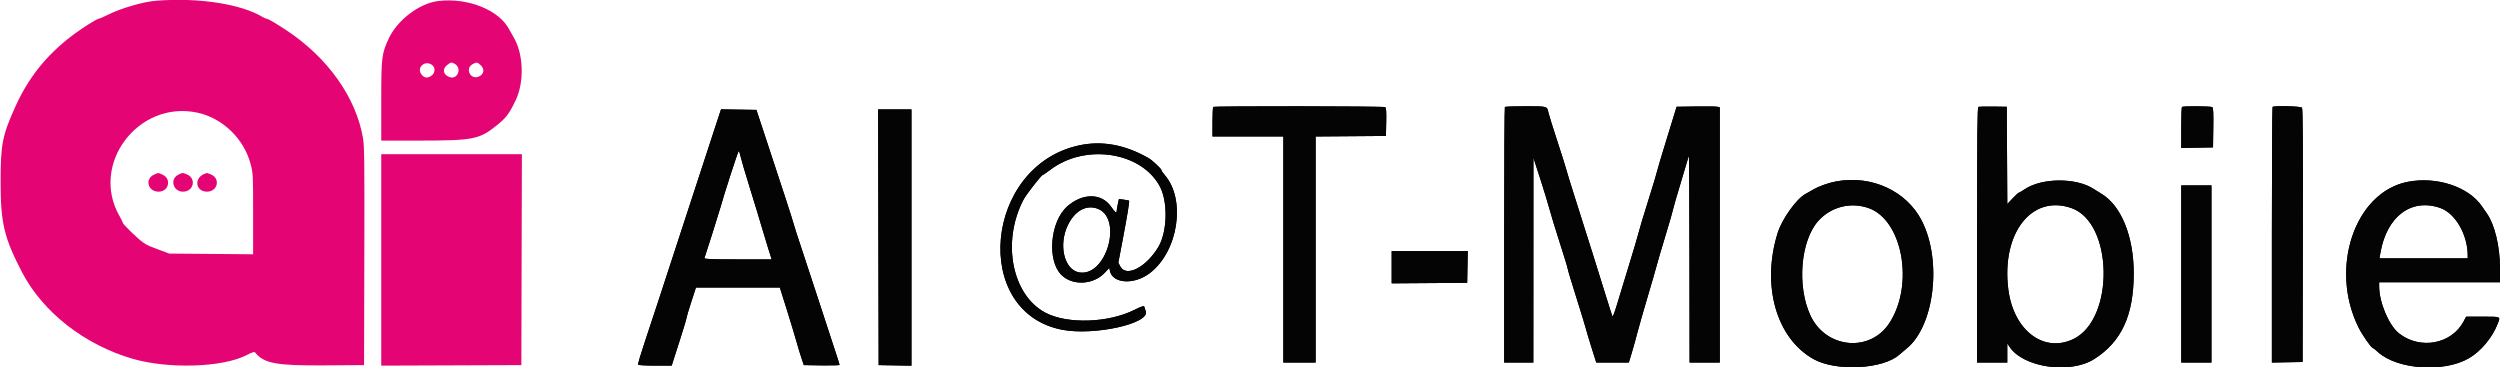
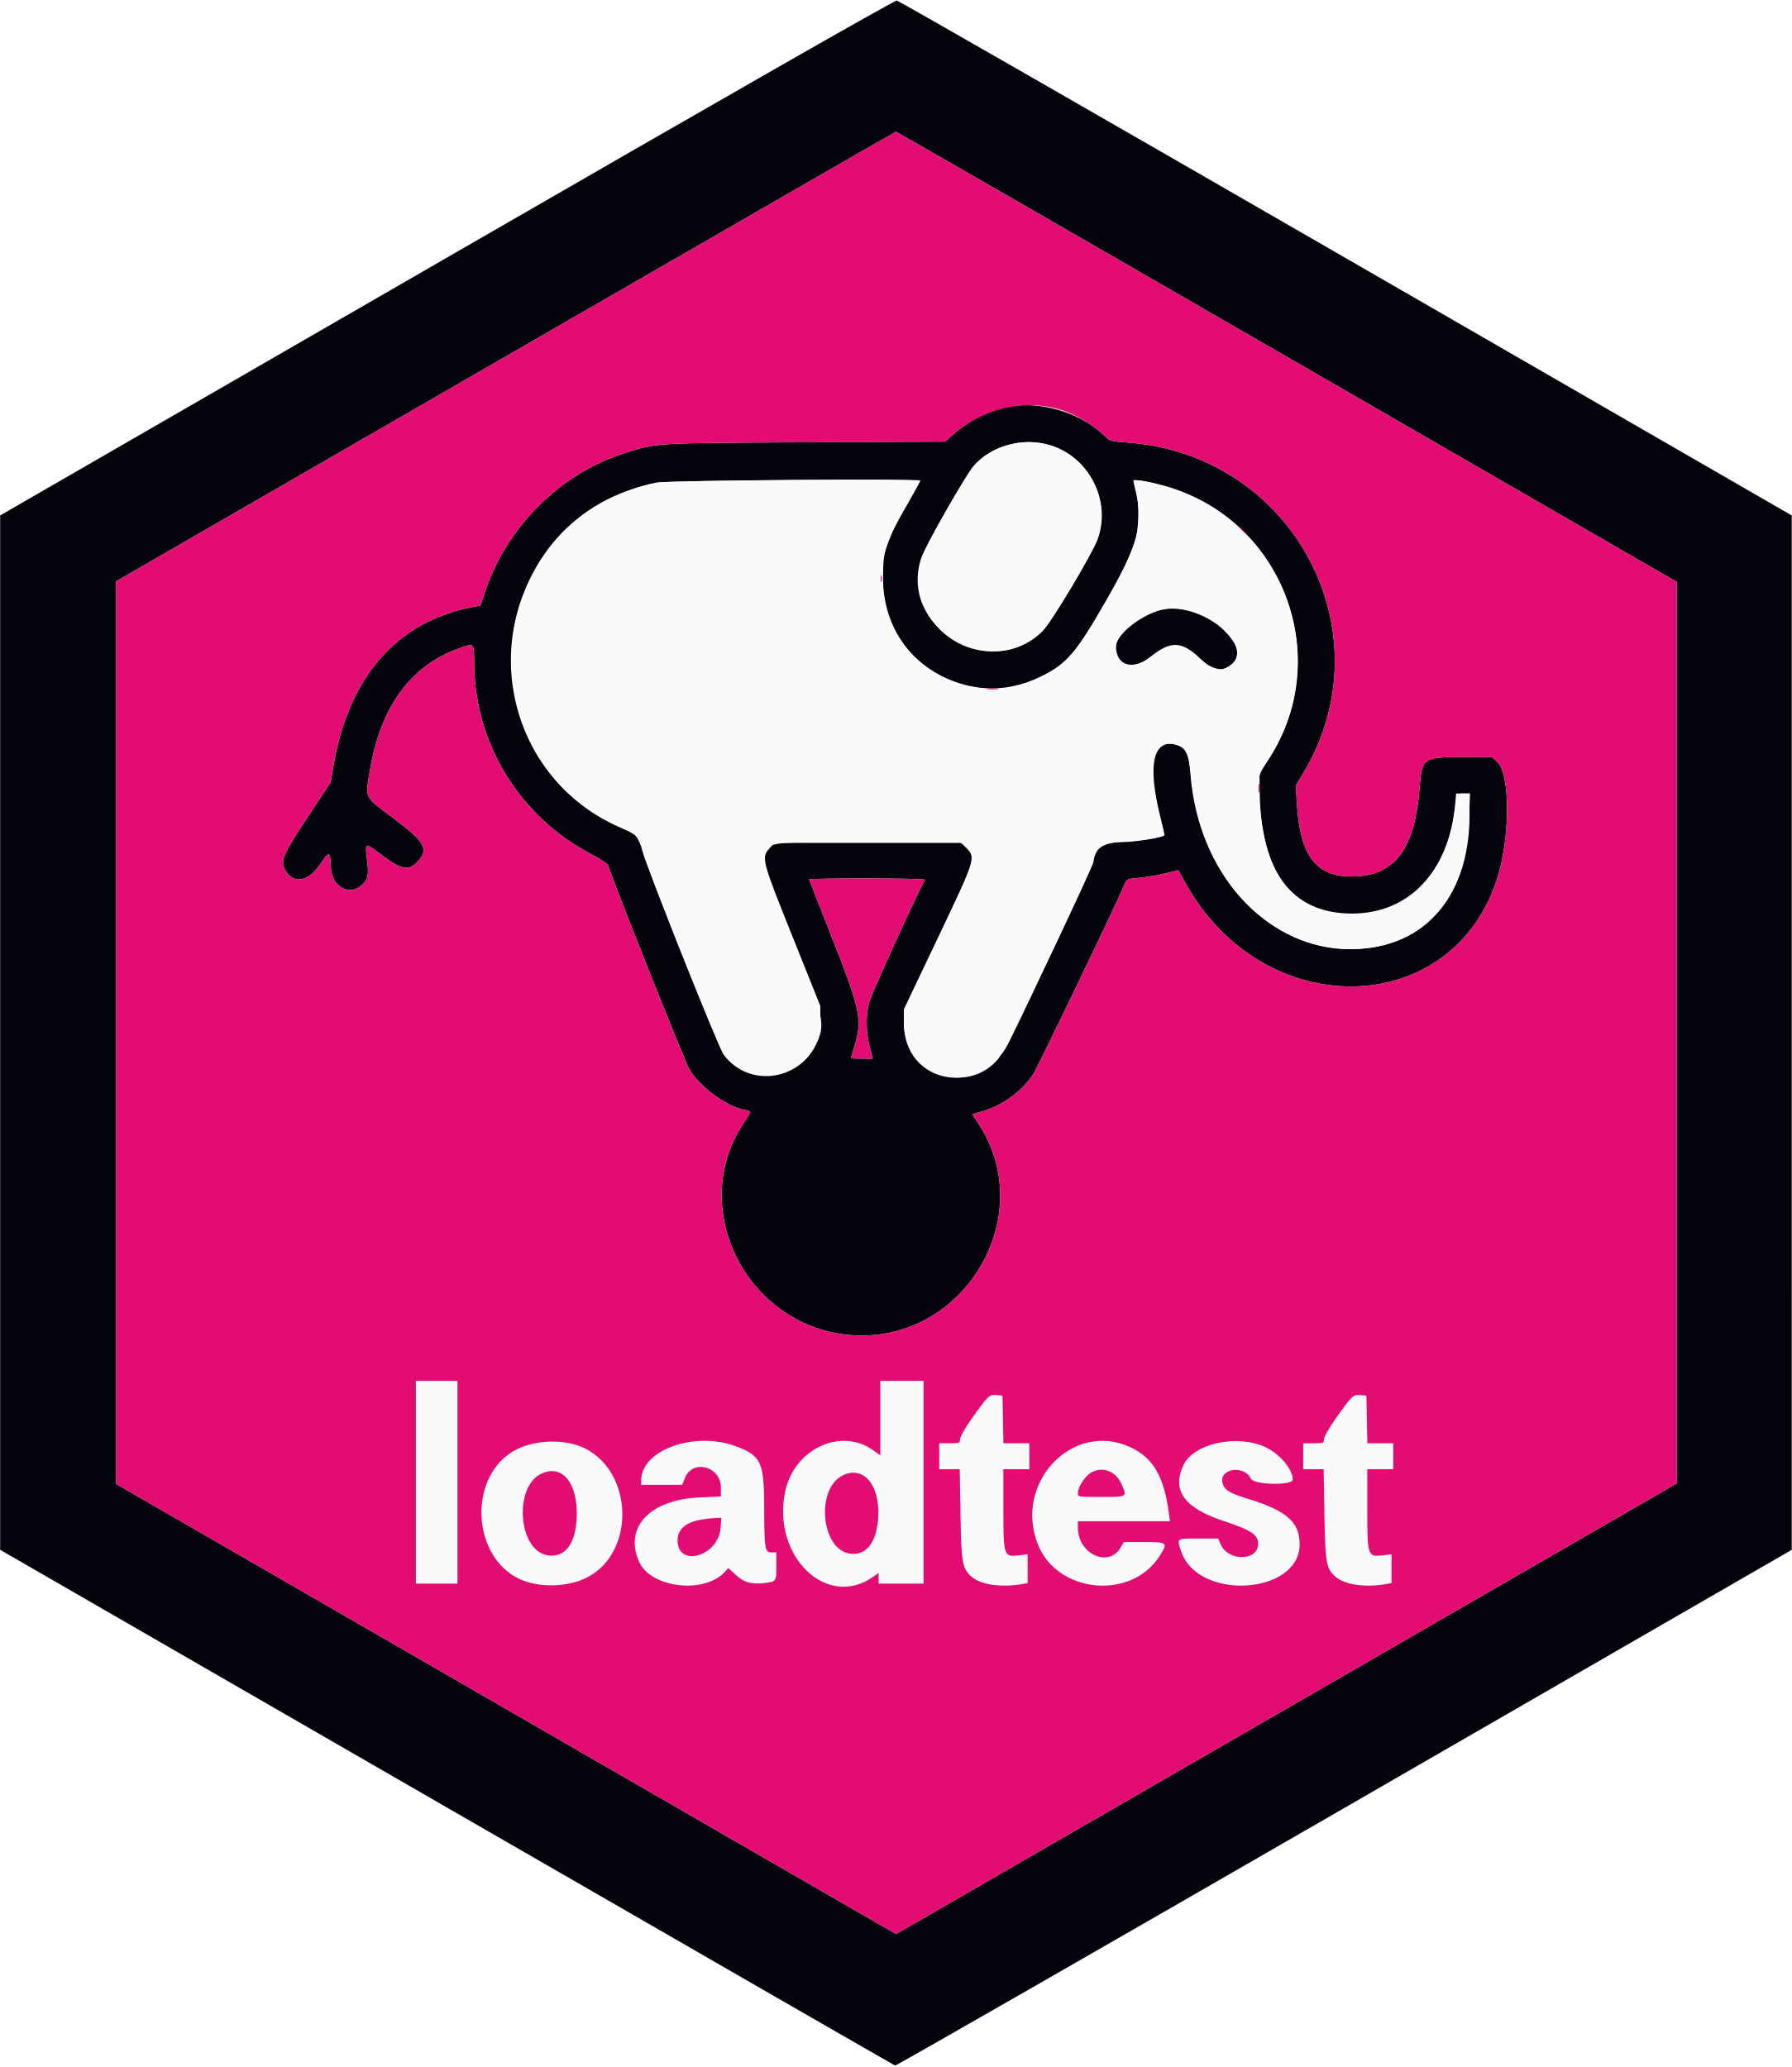
- <svg xmlns="http://www.w3.org/2000/svg" id="svg" version="1.1" width="400" height="58.68" viewBox="0, 0, 400,58.68">
+ <svg xmlns="http://www.w3.org/2000/svg" id="svg" version="1.1" width="400" height="461.509" viewBox="0, 0, 400,461.509">
  <g id="svgg">
-     <path id="path1" d="M194.111 17.111 C 194.050 17.172,194.000 18.260,194.000 19.528 L 194.000 21.833 199.667 21.833 L 205.333 21.833 205.333 39.917 L 205.333 58.000 207.917 58.000 L 210.500 58.000 210.500 39.919 L 210.500 21.838 216.125 21.794 L 221.750 21.750 221.797 19.513 C 221.832 17.835,221.790 17.242,221.630 17.141 C 221.376 16.979,194.272 16.950,194.111 17.111 M240.778 17.111 C 240.717 17.172,240.667 26.397,240.667 37.611 L 240.667 58.000 243.000 58.000 L 245.333 58.000 245.341 41.625 L 245.348 25.250 246.429 28.583 C 247.024 30.417,247.700 32.629,247.930 33.500 C 248.161 34.371,248.909 36.815,249.592 38.931 C 250.275 41.048,250.833 42.881,250.833 43.006 C 250.833 43.131,251.462 45.225,252.231 47.658 C 253.000 50.092,253.679 52.308,253.739 52.583 C 253.800 52.858,254.198 54.190,254.624 55.542 L 255.398 58.000 258.007 58.000 L 260.615 58.000 261.081 56.458 C 261.338 55.610,261.751 54.129,261.999 53.167 C 262.248 52.204,262.976 49.654,263.619 47.500 C 264.261 45.346,264.901 43.133,265.041 42.583 C 265.181 42.033,265.829 39.828,266.481 37.683 C 267.133 35.538,267.667 33.693,267.667 33.583 C 267.667 33.472,268.220 31.552,268.897 29.316 C 269.574 27.080,270.166 25.100,270.211 24.917 C 270.257 24.733,270.303 32.102,270.314 41.292 L 270.333 58.000 272.750 58.000 L 275.167 58.000 275.167 37.587 L 275.167 17.173 274.792 17.081 C 274.585 17.030,273.029 17.010,271.333 17.036 L 268.250 17.083 268.052 17.750 C 267.943 18.117,267.355 20.029,266.744 22.000 C 265.717 25.317,265.404 26.378,264.726 28.833 C 264.586 29.337,264.030 31.137,263.490 32.833 C 262.949 34.529,262.365 36.479,262.192 37.167 C 262.019 37.854,261.309 40.254,260.614 42.500 C 259.920 44.746,259.069 47.540,258.724 48.709 C 258.379 49.877,258.050 50.740,257.993 50.625 C 257.936 50.510,257.531 49.254,257.094 47.833 C 255.964 44.168,253.705 36.988,252.085 31.917 C 251.324 29.533,250.653 27.358,250.593 27.083 C 250.534 26.808,249.895 24.783,249.173 22.583 C 248.451 20.383,247.808 18.321,247.744 18.000 C 247.543 16.989,247.583 17.000,244.091 17.000 C 242.330 17.000,240.839 17.050,240.778 17.111 M316.542 17.108 C 316.377 17.176,316.333 21.432,316.333 37.597 L 316.333 58.000 318.750 58.000 L 321.167 58.000 321.167 56.475 L 321.167 54.951 321.546 55.517 C 323.762 58.822,331.241 59.887,335.082 57.445 C 339.428 54.682,341.373 50.491,341.399 43.833 C 341.423 37.858,339.406 32.881,336.188 30.978 C 335.855 30.781,335.321 30.447,335.000 30.237 C 332.217 28.408,326.705 28.429,323.956 30.280 C 323.503 30.584,323.077 30.833,323.007 30.833 C 322.938 30.833,322.497 31.241,322.026 31.738 L 321.170 32.643 321.127 24.863 L 321.083 17.083 318.917 17.052 C 317.725 17.035,316.656 17.060,316.542 17.108 M349.111 17.111 C 349.050 17.172,349.000 18.674,349.000 20.449 L 349.000 23.675 351.542 23.629 L 354.083 23.583 354.129 20.429 C 354.164 18.017,354.124 17.243,353.962 17.140 C 353.708 16.978,349.270 16.952,349.111 17.111 M363.611 17.111 C 363.550 17.172,363.500 26.399,363.500 37.616 L 363.500 58.009 365.958 57.963 L 368.417 57.917 368.459 37.685 C 368.490 22.872,368.451 17.392,368.314 17.226 C 368.115 16.987,363.840 16.882,363.611 17.111 M114.089 21.371 C 112.648 25.755,110.651 31.864,108.570 38.250 C 105.677 47.127,104.239 51.508,103.134 54.806 C 102.509 56.670,102.041 58.264,102.092 58.348 C 102.144 58.432,103.376 58.500,104.830 58.500 L 107.474 58.500 107.643 57.958 C 107.736 57.660,108.267 56.002,108.823 54.272 C 109.379 52.543,109.833 51.026,109.833 50.902 C 109.833 50.778,110.175 49.624,110.593 48.338 L 111.353 46.000 118.062 46.000 L 124.770 46.000 125.861 49.458 C 126.460 51.360,127.150 53.635,127.394 54.514 C 127.637 55.392,128.011 56.629,128.225 57.264 L 128.614 58.417 131.474 58.462 C 133.046 58.487,134.334 58.450,134.334 58.379 C 134.334 58.308,133.884 56.900,133.334 55.250 C 132.784 53.600,131.691 50.262,130.905 47.833 C 130.119 45.404,128.948 41.842,128.302 39.917 C 127.656 37.992,127.052 36.117,126.960 35.750 C 126.796 35.098,125.502 31.120,122.514 22.083 L 121.026 17.583 118.195 17.538 L 115.364 17.492 114.089 21.371 M140.541 37.958 L 140.583 58.417 143.208 58.463 L 145.833 58.508 145.833 38.004 L 145.833 17.500 143.166 17.500 L 140.499 17.500 140.541 37.958 M172.667 23.259 C 157.479 26.519,155.338 49.966,169.972 52.766 C 175.043 53.736,183.952 51.779,183.325 49.833 C 183.222 49.512,183.108 49.155,183.073 49.038 C 183.027 48.891,182.558 49.052,181.529 49.569 C 177.330 51.678,170.759 51.888,167.253 50.024 C 161.894 47.176,160.248 38.662,163.758 31.949 C 164.189 31.125,166.622 28.000,166.832 28.000 C 166.897 28.000,167.454 27.619,168.069 27.153 C 173.662 22.919,182.624 24.290,185.576 29.831 C 186.892 32.300,186.778 37.088,185.346 39.498 C 183.408 42.760,180.206 44.414,179.258 42.642 L 178.932 42.034 179.623 38.392 C 180.407 34.256,180.745 32.185,180.649 32.103 C 180.613 32.072,180.233 32.001,179.804 31.945 L 179.026 31.843 178.846 32.680 C 178.747 33.140,178.667 33.625,178.667 33.758 C 178.667 34.196,178.426 34.009,177.768 33.061 C 176.251 30.877,173.222 30.858,170.769 33.018 C 168.016 35.441,167.483 41.659,169.828 43.991 C 171.609 45.763,174.973 45.582,176.784 43.617 L 177.480 42.863 177.585 43.340 C 178.038 45.402,181.472 45.601,183.959 43.709 C 188.533 40.229,189.791 31.900,186.333 27.977 C 186.061 27.669,185.837 27.330,185.836 27.224 C 185.833 27.011,184.346 25.624,183.766 25.293 C 180.004 23.146,176.331 22.473,172.667 23.259 M118.493 25.041 C 118.596 25.522,119.266 27.791,119.980 30.083 C 120.695 32.375,121.517 35.075,121.805 36.083 C 122.094 37.092,122.587 38.723,122.900 39.708 L 123.470 41.500 118.050 41.500 C 113.785 41.500,112.647 41.456,112.708 41.292 C 112.935 40.678,115.013 34.103,115.250 33.250 C 115.879 30.990,118.089 24.167,118.194 24.167 C 118.255 24.167,118.390 24.560,118.493 25.041 M293.873 29.008 C 292.627 29.230,291.042 29.786,290.167 30.308 C 289.754 30.554,289.199 30.866,288.932 31.002 C 287.479 31.745,285.127 35.019,284.422 37.280 C 281.804 45.675,284.211 54.126,290.167 57.456 C 293.786 59.479,301.349 59.077,303.918 56.723 C 304.103 56.555,304.603 56.136,305.029 55.792 C 309.512 52.183,310.765 41.706,307.480 35.310 C 305.046 30.572,299.501 28.004,293.873 29.008 M385.250 29.091 C 376.756 30.740,372.644 42.929,377.379 52.417 C 377.985 53.630,379.404 55.663,379.650 55.669 C 379.705 55.670,380.087 55.977,380.500 56.350 C 383.588 59.142,391.037 59.642,395.016 57.323 C 396.994 56.170,398.800 53.987,399.669 51.700 C 400.078 50.623,400.183 50.667,397.180 50.667 L 394.583 50.667 394.181 51.424 C 392.244 55.075,387.205 56.004,383.831 53.332 C 382.219 52.055,380.667 48.380,380.667 45.840 L 380.667 45.167 390.333 45.167 L 400.000 45.167 400.000 42.923 C 400.000 39.475,399.158 35.949,397.908 34.167 C 397.683 33.846,397.320 33.321,397.100 33.000 C 394.967 29.876,389.869 28.194,385.250 29.091 M349.000 43.833 L 349.000 58.000 351.417 58.000 L 353.833 58.000 353.833 43.833 L 353.833 29.667 351.417 29.667 L 349.000 29.667 349.000 43.833 M298.917 33.270 C 304.403 35.128,306.315 45.535,302.302 51.692 C 299.201 56.450,292.151 55.779,289.677 50.491 C 287.479 45.793,288.088 38.487,290.940 35.329 C 292.956 33.098,296.051 32.299,298.917 33.270 M331.459 33.302 C 338.149 35.672,338.344 51.106,331.724 54.258 C 326.955 56.529,322.149 52.836,321.326 46.269 C 320.202 37.294,325.085 31.045,331.459 33.302 M390.417 33.266 C 392.845 34.103,394.831 37.525,394.833 40.875 L 394.833 41.333 387.773 41.333 L 380.712 41.333 380.864 40.458 C 381.877 34.620,385.792 31.673,390.417 33.266 M175.517 33.356 C 179.730 34.768,177.074 44.328,172.674 43.585 C 170.272 43.179,169.318 39.191,170.862 36.012 C 171.957 33.761,173.720 32.755,175.517 33.356 M222.667 42.752 L 222.667 45.337 228.708 45.294 L 234.750 45.250 234.796 42.708 L 234.842 40.167 228.754 40.167 L 222.667 40.167 222.667 42.752 " stroke="none" fill="#040404" fill-rule="evenodd" />
-     <path id="path0" d="M25.000 0.117 C 22.851 0.286,19.350 1.314,17.116 2.432 C 16.492 2.745,15.888 3.000,15.773 3.000 C 15.659 3.000,14.896 3.425,14.078 3.944 C 8.588 7.427,4.926 11.562,2.444 17.083 C 0.363 21.714,0.097 23.083,0.097 29.167 C 0.097 35.691,0.664 38.068,3.539 43.583 C 6.867 49.967,13.557 55.192,21.248 57.413 C 26.941 59.057,35.547 58.794,39.371 56.858 C 40.467 56.303,40.688 56.242,40.858 56.446 C 42.275 58.153,44.237 58.513,51.868 58.460 L 58.250 58.417 58.293 41.000 C 58.330 25.894,58.302 23.384,58.078 22.083 C 56.959 15.583,52.449 9.230,45.852 4.860 C 44.442 3.926,43.092 3.116,42.852 3.061 C 42.613 3.006,42.267 2.869,42.083 2.757 C 38.606 0.636,31.796 -0.417,25.000 0.117 M70.088 0.168 C 67.050 0.547,63.506 3.268,62.148 6.265 C 61.065 8.653,61.000 9.216,61.000 16.193 L 61.000 22.500 66.875 22.495 C 75.818 22.489,76.666 22.323,79.522 20.025 C 81.000 18.836,81.456 18.228,82.506 16.047 C 83.907 13.136,83.770 8.635,82.199 6.000 C 81.953 5.587,81.649 5.044,81.523 4.793 C 79.928 1.620,74.863 -0.428,70.088 0.168 M69.208 10.462 C 69.718 10.909,69.590 11.784,68.959 12.167 C 68.345 12.541,67.890 12.472,67.462 11.941 C 66.536 10.792,68.088 9.479,69.208 10.462 M72.719 10.192 C 73.984 10.857,73.226 12.831,71.899 12.327 C 70.903 11.948,70.728 11.092,71.513 10.431 C 72.091 9.945,72.207 9.922,72.719 10.192 M76.892 10.409 C 77.588 11.053,77.456 11.894,76.603 12.253 C 75.262 12.817,74.349 10.954,75.627 10.261 C 76.251 9.922,76.384 9.938,76.892 10.409 M31.583 18.023 C 35.585 18.880,39.002 22.162,40.080 26.184 C 40.494 27.730,40.499 27.833,40.500 34.219 L 40.500 40.687 33.792 40.629 L 27.083 40.571 25.917 40.141 C 23.875 39.389,23.597 39.266,22.917 38.809 C 22.154 38.298,19.667 35.903,19.667 35.680 C 19.667 35.599,19.406 35.071,19.087 34.507 C 14.401 26.217,22.145 16.003,31.583 18.023 M61.000 41.585 L 61.000 58.502 72.208 58.460 L 83.417 58.417 83.459 41.542 L 83.502 24.667 72.251 24.667 L 61.000 24.667 61.000 41.585 M24.672 27.930 C 23.114 28.606,23.642 30.667,25.374 30.667 C 27.040 30.667,27.488 28.563,25.958 27.923 C 25.236 27.622,25.386 27.621,24.672 27.930 M28.549 27.938 C 27.127 28.639,27.676 30.667,29.287 30.667 C 30.986 30.667,31.462 28.552,29.909 27.903 C 29.215 27.613,29.207 27.613,28.549 27.938 M32.833 27.775 C 30.995 28.381,31.222 30.667,33.120 30.667 C 34.837 30.667,35.311 28.558,33.742 27.903 C 33.431 27.773,33.156 27.673,33.130 27.680 C 33.104 27.687,32.971 27.730,32.833 27.775 " stroke="none" fill="#e40474" fill-rule="evenodd" />
-     <path id="path1" d="M194.111 17.111 C 194.050 17.172,194.000 18.260,194.000 19.528 L 194.000 21.833 199.667 21.833 L 205.333 21.833 205.333 39.917 L 205.333 58.000 207.917 58.000 L 210.500 58.000 210.500 39.919 L 210.500 21.838 216.125 21.794 L 221.750 21.750 221.797 19.513 C 221.832 17.835,221.790 17.242,221.630 17.141 C 221.376 16.979,194.272 16.950,194.111 17.111 M240.778 17.111 C 240.717 17.172,240.667 26.397,240.667 37.611 L 240.667 58.000 243.000 58.000 L 245.333 58.000 245.341 41.625 L 245.348 25.250 246.429 28.583 C 247.024 30.417,247.700 32.629,247.930 33.500 C 248.161 34.371,248.909 36.815,249.592 38.931 C 250.275 41.048,250.833 42.881,250.833 43.006 C 250.833 43.131,251.462 45.225,252.231 47.658 C 253.000 50.092,253.679 52.308,253.739 52.583 C 253.800 52.858,254.198 54.190,254.624 55.542 L 255.398 58.000 258.007 58.000 L 260.615 58.000 261.081 56.458 C 261.338 55.610,261.751 54.129,261.999 53.167 C 262.248 52.204,262.976 49.654,263.619 47.500 C 264.261 45.346,264.901 43.133,265.041 42.583 C 265.181 42.033,265.829 39.828,266.481 37.683 C 267.133 35.538,267.667 33.693,267.667 33.583 C 267.667 33.472,268.220 31.552,268.897 29.316 C 269.574 27.080,270.166 25.100,270.211 24.917 C 270.257 24.733,270.303 32.102,270.314 41.292 L 270.333 58.000 272.750 58.000 L 275.167 58.000 275.167 37.587 L 275.167 17.173 274.792 17.081 C 274.585 17.030,273.029 17.010,271.333 17.036 L 268.250 17.083 268.052 17.750 C 267.943 18.117,267.355 20.029,266.744 22.000 C 265.717 25.317,265.404 26.378,264.726 28.833 C 264.586 29.337,264.030 31.137,263.490 32.833 C 262.949 34.529,262.365 36.479,262.192 37.167 C 262.019 37.854,261.309 40.254,260.614 42.500 C 259.920 44.746,259.069 47.540,258.724 48.709 C 258.379 49.877,258.050 50.740,257.993 50.625 C 257.936 50.510,257.531 49.254,257.094 47.833 C 255.964 44.168,253.705 36.988,252.085 31.917 C 251.324 29.533,250.653 27.358,250.593 27.083 C 250.534 26.808,249.895 24.783,249.173 22.583 C 248.451 20.383,247.808 18.321,247.744 18.000 C 247.543 16.989,247.583 17.000,244.091 17.000 C 242.330 17.000,240.839 17.050,240.778 17.111 M316.542 17.108 C 316.377 17.176,316.333 21.432,316.333 37.597 L 316.333 58.000 318.750 58.000 L 321.167 58.000 321.167 56.475 L 321.167 54.951 321.546 55.517 C 323.762 58.822,331.241 59.887,335.082 57.445 C 339.428 54.682,341.373 50.491,341.399 43.833 C 341.423 37.858,339.406 32.881,336.188 30.978 C 335.855 30.781,335.321 30.447,335.000 30.237 C 332.217 28.408,326.705 28.429,323.956 30.280 C 323.503 30.584,323.077 30.833,323.007 30.833 C 322.938 30.833,322.497 31.241,322.026 31.738 L 321.170 32.643 321.127 24.863 L 321.083 17.083 318.917 17.052 C 317.725 17.035,316.656 17.060,316.542 17.108 M349.111 17.111 C 349.050 17.172,349.000 18.674,349.000 20.449 L 349.000 23.675 351.542 23.629 L 354.083 23.583 354.129 20.429 C 354.164 18.017,354.124 17.243,353.962 17.140 C 353.708 16.978,349.270 16.952,349.111 17.111 M363.611 17.111 C 363.550 17.172,363.500 26.399,363.500 37.616 L 363.500 58.009 365.958 57.963 L 368.417 57.917 368.459 37.685 C 368.490 22.872,368.451 17.392,368.314 17.226 C 368.115 16.987,363.840 16.882,363.611 17.111 M114.089 21.371 C 112.648 25.755,110.651 31.864,108.570 38.250 C 105.677 47.127,104.239 51.508,103.134 54.806 C 102.509 56.670,102.041 58.264,102.092 58.348 C 102.144 58.432,103.376 58.500,104.830 58.500 L 107.474 58.500 107.643 57.958 C 107.736 57.660,108.267 56.002,108.823 54.272 C 109.379 52.543,109.833 51.026,109.833 50.902 C 109.833 50.778,110.175 49.624,110.593 48.338 L 111.353 46.000 118.062 46.000 L 124.770 46.000 125.861 49.458 C 126.460 51.360,127.150 53.635,127.394 54.514 C 127.637 55.392,128.011 56.629,128.225 57.264 L 128.614 58.417 131.474 58.462 C 133.046 58.487,134.334 58.450,134.334 58.379 C 134.334 58.308,133.884 56.900,133.334 55.250 C 132.784 53.600,131.691 50.262,130.905 47.833 C 130.119 45.404,128.948 41.842,128.302 39.917 C 127.656 37.992,127.052 36.117,126.960 35.750 C 126.796 35.098,125.502 31.120,122.514 22.083 L 121.026 17.583 118.195 17.538 L 115.364 17.492 114.089 21.371 M140.541 37.958 L 140.583 58.417 143.208 58.463 L 145.833 58.508 145.833 38.004 L 145.833 17.500 143.166 17.500 L 140.499 17.500 140.541 37.958 M172.667 23.259 C 157.479 26.519,155.338 49.966,169.972 52.766 C 175.043 53.736,183.952 51.779,183.325 49.833 C 183.222 49.512,183.108 49.155,183.073 49.038 C 183.027 48.891,182.558 49.052,181.529 49.569 C 177.330 51.678,170.759 51.888,167.253 50.024 C 161.894 47.176,160.248 38.662,163.758 31.949 C 164.189 31.125,166.622 28.000,166.832 28.000 C 166.897 28.000,167.454 27.619,168.069 27.153 C 173.662 22.919,182.624 24.290,185.576 29.831 C 186.892 32.300,186.778 37.088,185.346 39.498 C 183.408 42.760,180.206 44.414,179.258 42.642 L 178.932 42.034 179.623 38.392 C 180.407 34.256,180.745 32.185,180.649 32.103 C 180.613 32.072,180.233 32.001,179.804 31.945 L 179.026 31.843 178.846 32.680 C 178.747 33.140,178.667 33.625,178.667 33.758 C 178.667 34.196,178.426 34.009,177.768 33.061 C 176.251 30.877,173.222 30.858,170.769 33.018 C 168.016 35.441,167.483 41.659,169.828 43.991 C 171.609 45.763,174.973 45.582,176.784 43.617 L 177.480 42.863 177.585 43.340 C 178.038 45.402,181.472 45.601,183.959 43.709 C 188.533 40.229,189.791 31.900,186.333 27.977 C 186.061 27.669,185.837 27.330,185.836 27.224 C 185.833 27.011,184.346 25.624,183.766 25.293 C 180.004 23.146,176.331 22.473,172.667 23.259 M118.493 25.041 C 118.596 25.522,119.266 27.791,119.980 30.083 C 120.695 32.375,121.517 35.075,121.805 36.083 C 122.094 37.092,122.587 38.723,122.900 39.708 L 123.470 41.500 118.050 41.500 C 113.785 41.500,112.647 41.456,112.708 41.292 C 112.935 40.678,115.013 34.103,115.250 33.250 C 115.879 30.990,118.089 24.167,118.194 24.167 C 118.255 24.167,118.390 24.560,118.493 25.041 M293.873 29.008 C 292.627 29.230,291.042 29.786,290.167 30.308 C 289.754 30.554,289.199 30.866,288.932 31.002 C 287.479 31.745,285.127 35.019,284.422 37.280 C 281.804 45.675,284.211 54.126,290.167 57.456 C 293.786 59.479,301.349 59.077,303.918 56.723 C 304.103 56.555,304.603 56.136,305.029 55.792 C 309.512 52.183,310.765 41.706,307.480 35.310 C 305.046 30.572,299.501 28.004,293.873 29.008 M385.250 29.091 C 376.756 30.740,372.644 42.929,377.379 52.417 C 377.985 53.630,379.404 55.663,379.650 55.669 C 379.705 55.670,380.087 55.977,380.500 56.350 C 383.588 59.142,391.037 59.642,395.016 57.323 C 396.994 56.170,398.800 53.987,399.669 51.700 C 400.078 50.623,400.183 50.667,397.180 50.667 L 394.583 50.667 394.181 51.424 C 392.244 55.075,387.205 56.004,383.831 53.332 C 382.219 52.055,380.667 48.380,380.667 45.840 L 380.667 45.167 390.333 45.167 L 400.000 45.167 400.000 42.923 C 400.000 39.475,399.158 35.949,397.908 34.167 C 397.683 33.846,397.320 33.321,397.100 33.000 C 394.967 29.876,389.869 28.194,385.250 29.091 M349.000 43.833 L 349.000 58.000 351.417 58.000 L 353.833 58.000 353.833 43.833 L 353.833 29.667 351.417 29.667 L 349.000 29.667 349.000 43.833 M298.917 33.270 C 304.403 35.128,306.315 45.535,302.302 51.692 C 299.201 56.450,292.151 55.779,289.677 50.491 C 287.479 45.793,288.088 38.487,290.940 35.329 C 292.956 33.098,296.051 32.299,298.917 33.270 M331.459 33.302 C 338.149 35.672,338.344 51.106,331.724 54.258 C 326.955 56.529,322.149 52.836,321.326 46.269 C 320.202 37.294,325.085 31.045,331.459 33.302 M390.417 33.266 C 392.845 34.103,394.831 37.525,394.833 40.875 L 394.833 41.333 387.773 41.333 L 380.712 41.333 380.864 40.458 C 381.877 34.620,385.792 31.673,390.417 33.266 M175.517 33.356 C 179.730 34.768,177.074 44.328,172.674 43.585 C 170.272 43.179,169.318 39.191,170.862 36.012 C 171.957 33.761,173.720 32.755,175.517 33.356 M222.667 42.752 L 222.667 45.337 228.708 45.294 L 234.750 45.250 234.796 42.708 L 234.842 40.167 228.754 40.167 L 222.667 40.167 222.667 42.752 " stroke="none" fill="#040404" fill-rule="evenodd" />
+     <path id="path0" d="M99.727 57.540 L 0.034 115.087 0.034 230.561 L 0.034 346.035 99.727 403.549 C 154.558 435.182,199.600 461.120,199.820 461.189 C 200.041 461.259,245.167 435.377,300.101 403.675 L 399.981 346.035 399.980 230.561 L 399.980 115.087 300.485 57.667 C 245.762 26.086,200.636 0.190,200.204 0.120 C 199.711 0.040,162.448 21.334,99.727 57.540 M287.242 79.649 L 374.275 129.898 374.275 230.561 L 374.275 331.224 294.584 377.237 C 250.754 402.544,211.548 425.177,207.459 427.532 L 200.023 431.813 112.978 381.574 L 25.932 331.335 25.932 230.561 L 25.933 129.787 112.870 79.601 C 160.685 51.999,199.897 29.412,200.008 29.408 C 200.118 29.404,239.374 52.012,287.242 79.649 M223.598 91.122 C 219.368 92.289,215.517 94.453,212.186 97.533 L 211.025 98.606 179.691 98.756 C 145.560 98.920,146.777 98.846,139.289 101.227 C 125.106 105.737,113.212 117.537,108.358 131.913 L 107.248 135.199 105.558 135.519 C 88.676 138.713,77.833 151.066,74.443 170.968 L 73.820 174.625 68.594 182.556 C 63.114 190.874,62.570 192.134,63.599 194.126 C 65.365 197.541,68.888 196.955,71.598 192.796 C 73.448 189.956,73.759 190.061,73.849 193.559 C 73.965 198.018,78.130 200.294,80.973 197.451 C 82.192 196.233,82.348 195.329,81.935 191.872 C 81.473 188.009,81.407 188.027,85.307 190.978 C 89.578 194.209,91.333 194.513,93.262 192.354 C 95.793 189.521,94.957 188.053,87.718 182.612 C 81.151 177.677,81.494 178.412,82.634 171.732 C 85.047 157.582,91.865 148.411,102.759 144.663 C 105.955 143.564,105.796 143.365,105.861 148.537 C 106.086 166.224,116.119 182.417,131.997 190.721 C 134.079 191.810,135.783 192.947,135.783 193.249 C 135.783 194.130,152.749 236.770,153.861 238.685 C 156.128 242.587,162.157 247.052,166.178 247.806 C 167.812 248.113,167.817 248.047,165.957 250.847 C 153.148 270.126,167.169 296.891,190.733 298.144 C 215.335 299.453,231.824 271.620,218.583 251.133 L 217.076 248.801 219.660 248.014 C 223.876 246.730,227.988 243.717,230.546 240.039 C 231.476 238.700,249.399 201.469,250.958 197.636 C 251.520 196.254,251.556 196.236,254.293 195.995 C 255.815 195.862,258.410 195.426,260.060 195.027 L 263.060 194.303 264.639 197.163 C 281.849 228.339,323.919 227.832,334.169 196.325 C 337.160 187.132,337.196 172.807,334.234 170.116 L 333.063 169.052 326.712 169.052 C 317.478 169.052,317.456 169.068,316.854 176.403 C 315.795 189.318,311.484 195.226,302.796 195.668 C 294.020 196.114,290.223 191.441,289.499 179.304 L 289.268 175.435 291.041 172.452 C 309.745 140.964,288.625 101.452,251.675 98.805 C 247.857 98.532,247.830 98.523,246.159 96.944 C 240.576 91.670,230.774 89.140,223.598 91.122 M234.510 99.413 C 243.174 102.089,248.078 111.779,245.074 120.290 C 243.940 123.505,234.736 138.921,232.788 140.869 C 221.151 152.506,200.425 139.975,205.693 124.488 C 206.582 121.875,215.508 106.177,217.302 104.072 C 221.204 99.491,228.430 97.535,234.510 99.413 M205.416 107.394 C 205.416 107.524,203.949 110.179,202.156 113.293 C 197.585 121.232,197.118 122.708,197.124 129.207 C 197.139 147.667,215.743 159.232,232.302 151.076 C 238.196 148.173,240.158 145.882,247.063 133.843 C 253.933 121.864,255.257 117.075,253.620 110.131 C 253.278 108.681,252.998 107.403,252.998 107.290 C 252.998 106.916,257.006 107.618,260.310 108.571 C 286.873 116.231,298.201 147.492,282.695 170.344 L 281.162 172.604 281.207 176.727 C 281.406 194.774,288.443 204.024,301.934 203.975 C 314.574 203.929,323.447 194.557,324.819 179.803 L 325.063 177.176 326.555 177.176 L 328.046 177.176 328.046 182.028 C 328.046 200.888,317.133 212.583,300.193 211.877 C 282.085 211.121,267.509 194.693,265.780 173.092 C 265.381 168.106,264.693 166.791,262.171 166.192 C 257.347 165.045,256.175 171.026,259.010 182.317 C 259.533 184.400,259.961 186.254,259.961 186.436 C 259.961 186.936,253.549 188.009,250.568 188.009 C 246.361 188.007,244.101 189.566,244.101 192.468 C 244.101 193.013,228.929 225.345,225.137 232.882 C 218.888 245.301,201.758 242.038,201.778 228.433 L 201.782 225.338 209.402 209.332 C 217.701 191.896,217.799 191.598,215.892 189.465 L 214.764 188.201 193.810 188.201 L 172.857 188.201 171.728 189.465 C 169.925 191.483,170.076 192.058,176.854 208.964 L 183.109 224.565 183.138 228.046 C 183.234 239.669,168.595 244.721,161.557 235.494 C 160.386 233.959,144.135 193.182,143.364 189.846 C 142.880 187.751,141.561 185.687,140.705 185.687 C 140.508 185.687,138.928 185.014,137.194 184.191 C 112.400 172.428,106.239 139.795,125.021 119.717 C 130.553 113.803,138.586 109.325,146.473 107.757 C 149.225 107.210,205.416 106.864,205.416 107.394 M258.215 136.456 C 253.640 138.093,249.130 141.986,249.130 144.297 C 249.130 148.667,252.890 149.794,256.865 146.616 C 261.345 143.035,263.799 143.118,267.867 146.985 C 270.569 149.554,271.798 150.003,273.679 149.111 C 282.054 145.137,267.420 133.161,258.215 136.456 M206.467 196.422 C 204.263 200.544,194.442 222.121,194.016 223.776 C 193.247 226.767,193.297 230.485,194.149 233.752 L 194.830 236.364 192.386 236.364 C 191.042 236.364,189.944 236.320,189.947 236.267 C 189.950 236.214,190.298 235.067,190.721 233.718 C 192.595 227.738,192.125 225.497,185.474 208.694 C 182.825 202.002,180.658 196.437,180.658 196.329 C 180.658 196.220,186.500 196.132,193.640 196.132 C 200.780 196.132,206.552 196.262,206.467 196.422 " stroke="none" fill="#04040c" fill-rule="evenodd" />
+     <path id="path1" d="M225.725 99.192 C 220.700 100.439,217.808 102.897,214.228 108.961 C 205.525 123.705,204.726 125.598,205.175 130.426 C 206.471 144.373,223.279 150.496,232.948 140.544 C 234.568 138.877,241.256 127.876,244.241 121.967 C 250.275 110.025,238.825 95.941,225.725 99.192 M146.885 107.772 C 108.424 114.723,102.169 167.336,137.785 184.320 C 142.492 186.565,142.968 187.030,143.517 189.923 C 143.998 192.459,160.170 233.250,161.479 235.227 C 166.277 242.478,178.141 241.387,182.097 233.331 C 184.361 228.720,184.074 227.387,176.999 209.671 C 169.705 191.407,169.986 192.278,170.827 190.505 C 172.042 187.946,171.468 188.008,193.990 188.008 L 214.325 188.008 215.709 189.276 C 218.035 191.408,218.042 191.384,209.486 209.420 L 201.805 225.611 201.805 228.394 C 201.805 239.485,215.475 244.840,222.714 236.584 C 224.279 234.799,243.110 195.724,243.960 192.498 C 244.946 188.757,245.815 188.208,251.257 187.887 C 255.121 187.660,259.127 186.999,259.667 186.500 C 259.825 186.355,259.608 185.031,259.187 183.557 C 255.795 171.696,257.205 164.661,262.647 166.292 C 264.856 166.954,265.461 168.181,265.818 172.721 C 267.639 195.889,284.252 213.186,303.408 211.860 C 318.403 210.821,327.293 200.387,327.932 183.075 L 328.150 177.176 326.752 177.176 C 325.185 177.176,325.329 176.855,324.574 182.012 C 322.302 197.524,310.783 206.610,297.072 203.703 C 286.940 201.555,281.989 193.532,281.063 177.756 C 280.784 173.024,280.582 173.687,284.054 167.944 C 296.126 147.968,288.077 121.600,266.731 111.200 C 261.344 108.576,252.593 106.316,253.118 107.686 C 254.504 111.297,254.413 118.589,252.929 122.827 C 251.834 125.956,242.888 141.632,240.359 144.854 C 228.122 160.446,202.443 154.557,197.429 135.010 C 195.661 128.121,196.930 122.218,202.119 113.178 C 203.932 110.020,205.416 107.373,205.416 107.296 C 205.416 106.820,149.643 107.273,146.885 107.772 M268.194 137.048 C 271.854 138.725,276.209 143.293,276.209 145.455 C 276.209 149.935,271.762 150.813,267.891 147.096 C 263.902 143.267,261.055 143.152,257.048 146.658 C 251.498 151.516,245.816 145.924,251.087 140.790 C 256.151 135.857,262.544 134.459,268.194 137.048 M92.843 330.948 L 92.843 353.578 97.485 353.578 L 102.128 353.578 102.128 330.948 L 102.128 308.317 97.485 308.317 L 92.843 308.317 92.843 330.948 M196.518 316.637 L 196.518 324.956 194.990 323.849 C 187.759 318.612,177.289 323.473,175.286 332.998 C 172.238 347.488,184.601 359.415,194.997 352.013 L 196.132 351.205 196.132 352.391 L 196.132 353.578 201.161 353.578 L 206.190 353.578 206.190 330.948 L 206.190 308.317 201.354 308.317 L 196.518 308.317 196.518 316.637 M220.260 312.264 C 218.277 314.470,214.313 320.517,214.313 321.337 C 214.313 322.187,214.169 322.244,211.992 322.244 L 209.671 322.244 209.671 325.145 L 209.671 328.046 211.959 328.046 L 214.246 328.046 214.414 338.008 C 214.599 349.020,214.809 350.206,216.889 352.033 C 218.911 353.808,223.329 354.481,227.950 353.717 L 229.400 353.477 229.400 350.258 L 229.400 347.038 227.514 347.262 C 224.059 347.671,223.985 347.452,223.985 336.944 L 223.985 328.046 226.886 328.046 L 229.787 328.046 229.787 325.145 L 229.787 322.244 226.897 322.244 L 224.006 322.244 223.899 316.925 L 223.791 311.605 222.425 311.490 C 221.396 311.404,220.862 311.595,220.260 312.264 M301.498 312.264 C 299.515 314.470,295.551 320.517,295.551 321.337 C 295.551 322.187,295.407 322.244,293.230 322.244 L 290.909 322.244 290.909 325.145 L 290.909 328.046 293.197 328.046 L 295.484 328.046 295.652 338.008 C 295.837 349.020,296.047 350.206,298.127 352.033 C 300.149 353.808,304.567 354.481,309.188 353.717 L 310.638 353.477 310.638 350.258 L 310.638 347.038 308.752 347.262 C 305.297 347.671,305.222 347.452,305.222 336.944 L 305.222 328.046 308.124 328.046 L 311.025 328.046 311.025 325.145 L 311.025 322.244 308.135 322.244 L 305.244 322.244 305.137 316.925 L 305.029 311.605 303.663 311.490 C 302.634 311.404,302.100 311.595,301.498 312.264 M117.925 322.575 C 104.826 326.909,103.628 347.003,116.133 352.616 C 127.497 357.715,138.653 350.431,138.653 337.911 C 138.653 326.094,128.961 318.923,117.925 322.575 M150.870 322.385 C 146.391 323.691,143.133 327.129,143.133 330.549 L 143.133 331.528 147.717 331.528 L 152.300 331.528 152.897 330.009 C 154.584 325.715,160.928 327.373,160.928 332.108 L 160.928 334.132 156.190 334.340 C 145.010 334.834,139.199 341.051,142.705 348.770 C 145.318 354.523,157.122 355.940,161.714 351.051 L 162.598 350.111 164.243 351.627 C 166.089 353.329,167.731 353.797,170.644 353.452 C 173.297 353.138,173.308 353.123,173.308 349.687 L 173.308 346.615 172.198 346.615 C 170.736 346.615,170.612 345.823,170.595 336.364 C 170.578 326.575,169.886 325.054,164.513 322.998 C 161.724 321.930,153.669 321.568,150.870 322.385 M240.971 322.569 C 228.052 326.833,226.818 347.081,239.140 352.611 C 246.300 355.824,254.985 353.537,258.867 347.415 C 260.776 344.406,260.652 344.294,255.416 344.296 L 250.870 344.299 250.202 345.473 C 247.539 350.153,240.638 347.005,240.623 341.103 L 240.619 339.652 250.894 339.652 L 261.169 339.652 260.926 337.814 C 259.845 329.635,257.390 325.445,252.310 323.106 C 249.359 321.747,244.199 321.503,240.971 322.569 M269.914 322.588 C 265.613 324.009,263.443 326.730,263.443 330.702 C 263.443 335.081,265.757 337.180,273.308 339.652 C 279.251 341.598,280.851 342.665,280.851 344.686 C 280.851 348.600,274.124 348.674,272.475 344.778 L 271.943 343.520 267.500 343.520 C 262.517 343.520,262.668 343.404,263.705 346.446 C 267.457 357.459,290.067 356.081,290.127 344.835 C 290.153 339.870,287.281 337.322,278.674 334.674 C 274.402 333.360,273.277 332.657,272.900 331.064 C 272.141 327.852,277.800 327.029,279.220 330.145 C 279.859 331.547,288.588 331.740,288.588 330.352 C 288.588 324.404,277.887 319.955,269.914 322.588 M248.623 329.026 C 249.604 329.669,251.040 332.345,251.055 333.559 C 251.063 334.171,250.560 334.236,245.841 334.236 C 239.880 334.236,239.721 334.115,241.502 330.948 C 243.035 328.220,246.121 327.387,248.623 329.026 M124.692 328.961 C 130.133 331.234,130.488 344.101,125.182 346.679 C 120.582 348.914,116.824 344.981,116.830 337.938 C 116.835 331.134,120.333 327.140,124.692 328.961 M193.167 329.781 C 197.568 332.665,197.049 344.217,192.419 346.414 C 188.541 348.254,184.930 345.165,184.322 339.490 C 183.508 331.887,188.320 326.605,193.167 329.781 M160.856 341.161 C 160.399 347.489,151.257 350.104,151.257 343.907 C 151.257 340.868,154.233 339.115,159.718 338.924 L 161.021 338.878 160.856 341.161 " stroke="none" fill="#fbfafa" fill-rule="evenodd" />
+     <path id="path2" d="M112.870 79.601 L 25.933 129.787 25.932 230.561 L 25.932 331.335 112.978 381.574 L 200.023 431.813 207.459 427.532 C 211.548 425.177,250.754 402.544,294.584 377.237 L 374.275 331.224 374.275 230.561 L 374.275 129.898 287.242 79.649 C 239.374 52.012,200.118 29.404,200.008 29.408 C 199.897 29.412,160.685 51.999,112.870 79.601 M237.143 91.610 C 240.180 92.600,243.875 94.786,246.159 96.944 C 247.830 98.523,247.857 98.532,251.675 98.805 C 288.625 101.452,309.745 140.964,291.041 172.452 L 289.268 175.435 289.499 179.304 C 290.223 191.441,294.020 196.114,302.796 195.668 C 311.484 195.226,315.795 189.318,316.854 176.403 C 317.456 169.068,317.478 169.052,326.712 169.052 L 333.063 169.052 334.234 170.116 C 337.196 172.807,337.160 187.132,334.169 196.325 C 323.919 227.832,281.849 228.339,264.639 197.163 L 263.060 194.303 260.060 195.027 C 258.410 195.426,255.815 195.862,254.293 195.995 C 251.556 196.236,251.520 196.254,250.958 197.636 C 249.399 201.469,231.476 238.700,230.546 240.039 C 227.988 243.717,223.876 246.730,219.660 248.014 L 217.076 248.801 218.583 251.133 C 231.824 271.620,215.335 299.453,190.733 298.144 C 167.169 296.891,153.148 270.126,165.957 250.847 C 167.817 248.047,167.812 248.113,166.178 247.806 C 162.157 247.052,156.128 242.587,153.861 238.685 C 152.749 236.770,135.783 194.130,135.783 193.249 C 135.783 192.947,134.079 191.810,131.997 190.721 C 116.119 182.417,106.086 166.224,105.861 148.537 C 105.796 143.365,105.955 143.564,102.759 144.663 C 91.865 148.411,85.047 157.582,82.634 171.732 C 81.494 178.412,81.151 177.677,87.718 182.612 C 94.957 188.053,95.793 189.521,93.262 192.354 C 91.333 194.513,89.578 194.209,85.307 190.978 C 81.407 188.027,81.473 188.009,81.935 191.872 C 82.348 195.329,82.192 196.233,80.973 197.451 C 78.130 200.294,73.965 198.018,73.849 193.559 C 73.759 190.061,73.448 189.956,71.598 192.796 C 68.888 196.955,65.365 197.541,63.599 194.126 C 62.570 192.134,63.114 190.874,68.594 182.556 L 73.820 174.625 74.443 170.968 C 77.833 151.066,88.676 138.713,105.558 135.519 L 107.248 135.199 108.358 131.913 C 113.212 117.537,125.106 105.737,139.289 101.227 C 146.777 98.846,145.560 98.920,179.691 98.756 L 211.025 98.606 212.186 97.533 C 219.073 91.165,228.741 88.871,237.143 91.610 M276.596 117.723 C 276.596 117.789,277.162 118.355,277.853 118.980 L 279.110 120.116 277.974 118.859 C 276.915 117.687,276.596 117.424,276.596 117.723 M196.608 129.207 C 196.608 129.952,196.688 130.256,196.785 129.884 C 196.882 129.512,196.882 128.902,196.785 128.530 C 196.688 128.158,196.608 128.462,196.608 129.207 M220.413 153.859 C 221.108 153.945,222.153 153.943,222.734 153.855 C 223.315 153.766,222.747 153.696,221.470 153.698 C 220.193 153.700,219.718 153.773,220.413 153.859 M280.956 176.015 C 280.956 176.973,281.032 177.365,281.124 176.886 C 281.216 176.407,281.216 175.624,281.124 175.145 C 281.032 174.666,280.956 175.058,280.956 176.015 M180.658 196.329 C 180.658 196.437,182.825 202.002,185.474 208.694 C 192.125 225.497,192.595 227.738,190.721 233.718 C 190.298 235.067,189.950 236.214,189.947 236.267 C 189.944 236.320,191.042 236.364,192.386 236.364 L 194.830 236.364 194.149 233.752 C 193.297 230.485,193.247 226.767,194.016 223.776 C 194.442 222.121,204.263 200.544,206.467 196.422 C 206.552 196.262,200.780 196.132,193.640 196.132 C 186.500 196.132,180.658 196.220,180.658 196.329 M102.128 330.948 L 102.128 353.578 97.485 353.578 L 92.843 353.578 92.843 330.948 L 92.843 308.317 97.485 308.317 L 102.128 308.317 102.128 330.948 M206.190 330.948 L 206.190 353.578 201.161 353.578 L 196.132 353.578 196.132 352.391 L 196.132 351.205 194.997 352.013 C 184.601 359.415,172.238 347.488,175.286 332.998 C 177.289 323.473,187.759 318.612,194.990 323.849 L 196.518 324.956 196.518 316.637 L 196.518 308.317 201.354 308.317 L 206.190 308.317 206.190 330.948 M223.899 316.925 L 224.006 322.244 226.897 322.244 L 229.787 322.244 229.787 325.145 L 229.787 328.046 226.886 328.046 L 223.985 328.046 223.985 336.944 C 223.985 347.452,224.059 347.671,227.514 347.262 L 229.400 347.038 229.400 350.258 L 229.400 353.477 227.950 353.717 C 223.329 354.481,218.911 353.808,216.889 352.033 C 214.809 350.206,214.599 349.020,214.414 338.008 L 214.246 328.046 211.959 328.046 L 209.671 328.046 209.671 325.145 L 209.671 322.244 211.992 322.244 C 214.169 322.244,214.313 322.187,214.313 321.337 C 214.313 320.838,215.472 318.792,216.887 316.791 C 220.573 311.582,220.810 311.354,222.425 311.490 L 223.791 311.605 223.899 316.925 M305.137 316.925 L 305.244 322.244 308.135 322.244 L 311.025 322.244 311.025 325.145 L 311.025 328.046 308.124 328.046 L 305.222 328.046 305.222 336.944 C 305.222 347.452,305.297 347.671,308.752 347.262 L 310.638 347.038 310.638 350.258 L 310.638 353.477 309.188 353.717 C 304.567 354.481,300.149 353.808,298.127 352.033 C 296.047 350.206,295.837 349.020,295.652 338.008 L 295.484 328.046 293.197 328.046 L 290.909 328.046 290.909 325.145 L 290.909 322.244 293.230 322.244 C 295.407 322.244,295.551 322.187,295.551 321.337 C 295.551 320.838,296.710 318.792,298.125 316.791 C 301.810 311.582,302.048 311.354,303.663 311.490 L 305.029 311.605 305.137 316.925 M130.507 323.349 C 141.356 328.690,141.829 346.455,131.272 352.097 C 127.009 354.376,120.549 354.597,116.133 352.616 C 105.457 347.824,104.387 330.313,114.394 324.128 C 118.722 321.453,125.947 321.104,130.507 323.349 M164.513 322.998 C 169.886 325.054,170.578 326.575,170.595 336.364 C 170.612 345.823,170.736 346.615,172.198 346.615 L 173.308 346.615 173.308 349.687 C 173.308 353.123,173.297 353.138,170.644 353.452 C 167.731 353.797,166.089 353.329,164.243 351.627 L 162.598 350.111 161.714 351.051 C 157.122 355.940,145.318 354.523,142.705 348.770 C 139.199 341.051,145.010 334.834,156.190 334.340 L 160.928 334.132 160.928 332.108 C 160.928 327.373,154.584 325.715,152.897 330.009 L 152.300 331.528 147.717 331.528 L 143.133 331.528 143.133 330.549 C 143.133 323.673,155.170 319.422,164.513 322.998 M252.310 323.106 C 257.390 325.445,259.845 329.635,260.926 337.814 L 261.169 339.652 250.894 339.652 L 240.619 339.652 240.623 341.103 C 240.638 347.005,247.539 350.153,250.202 345.473 L 250.870 344.299 255.416 344.296 C 260.652 344.294,260.776 344.406,258.867 347.415 C 252.552 357.372,236.005 355.775,231.680 344.791 C 226.265 331.041,239.448 317.184,252.310 323.106 M282.403 323.075 C 285.656 324.564,288.588 328.013,288.588 330.352 C 288.588 331.740,279.859 331.547,279.220 330.145 C 277.800 327.029,272.141 327.852,272.900 331.064 C 273.277 332.657,274.402 333.360,278.674 334.674 C 287.281 337.322,290.153 339.870,290.127 344.835 C 290.067 356.081,267.457 357.459,263.705 346.446 C 262.668 343.404,262.517 343.520,267.500 343.520 L 271.943 343.520 272.475 344.778 C 274.124 348.674,280.851 348.600,280.851 344.686 C 280.851 342.665,279.251 341.598,273.308 339.652 C 264.296 336.702,261.470 332.752,264.256 326.997 C 266.543 322.274,276.129 320.202,282.403 323.075 M243.720 328.705 C 242.280 329.448,240.636 331.924,240.625 333.366 C 240.619 334.226,240.682 334.236,245.841 334.236 C 251.742 334.236,251.680 334.277,250.314 331.268 C 249.055 328.494,246.245 327.402,243.720 328.705 M120.704 329.111 C 114.667 332.144,115.731 346.035,122.093 347.229 C 125.996 347.961,128.481 344.841,128.741 338.878 C 129.081 331.112,125.466 326.719,120.704 329.111 M188.015 329.477 C 182.089 332.546,183.308 345.838,189.610 346.861 C 193.412 347.478,195.832 344.309,196.070 338.406 C 196.355 331.300,192.578 327.114,188.015 329.477 M156.636 339.270 C 153.088 339.870,151.257 341.449,151.257 343.907 C 151.257 350.104,160.399 347.489,160.856 341.161 L 161.021 338.878 159.718 338.924 C 159.001 338.949,157.614 339.105,156.636 339.270 " stroke="none" fill="#e30c73" fill-rule="evenodd" />
  </g>
</svg>
